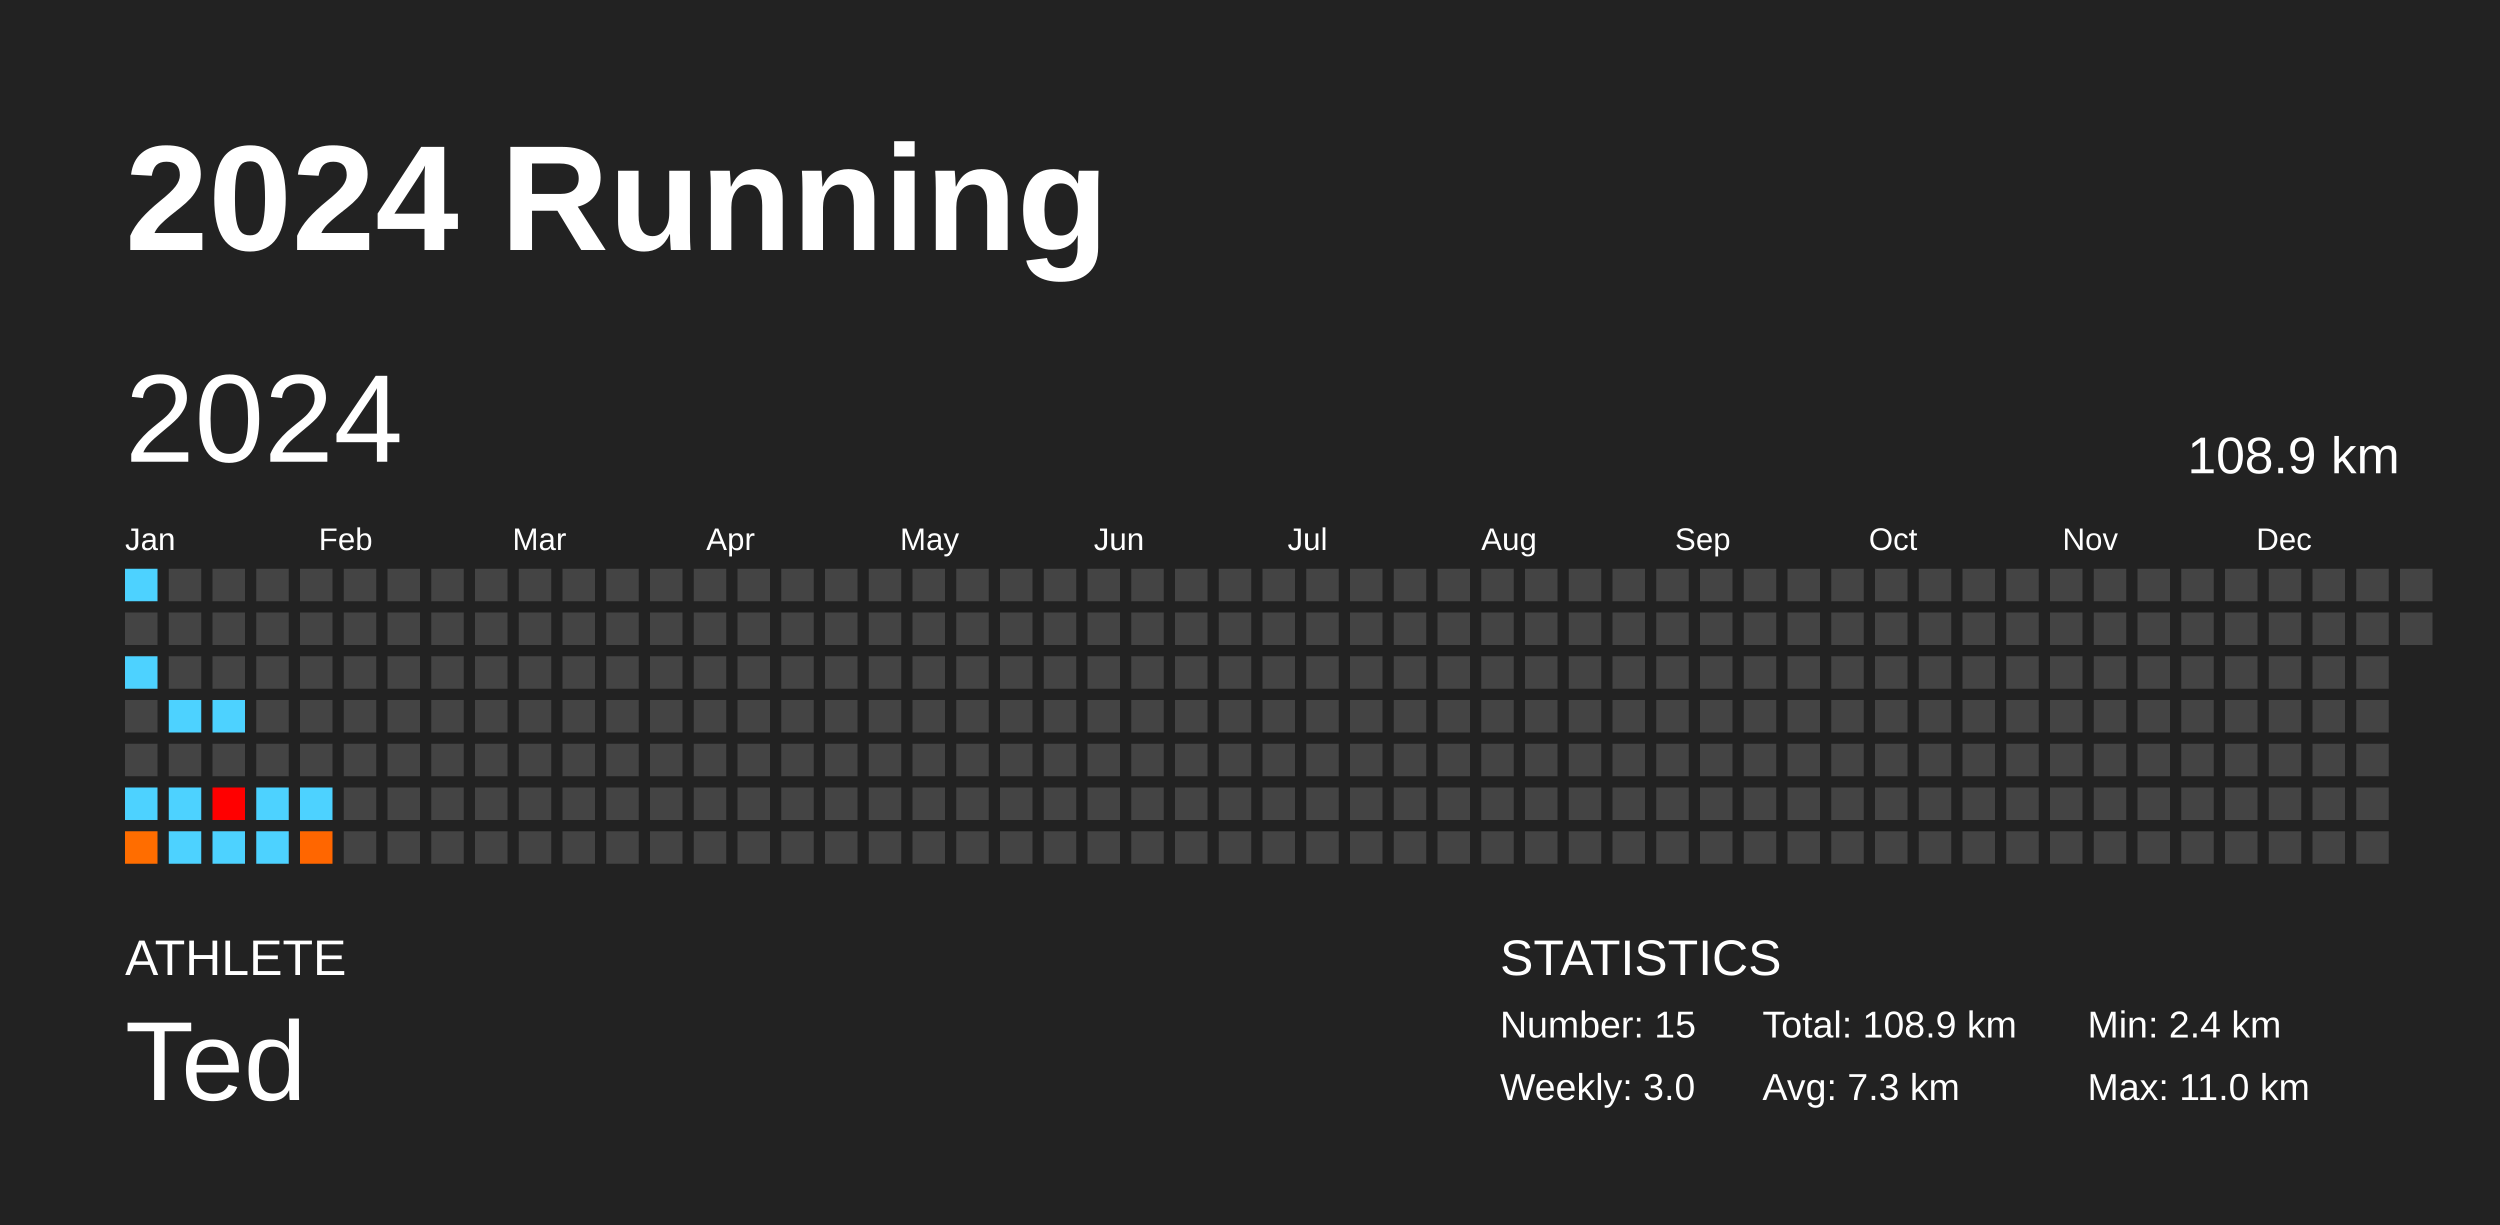
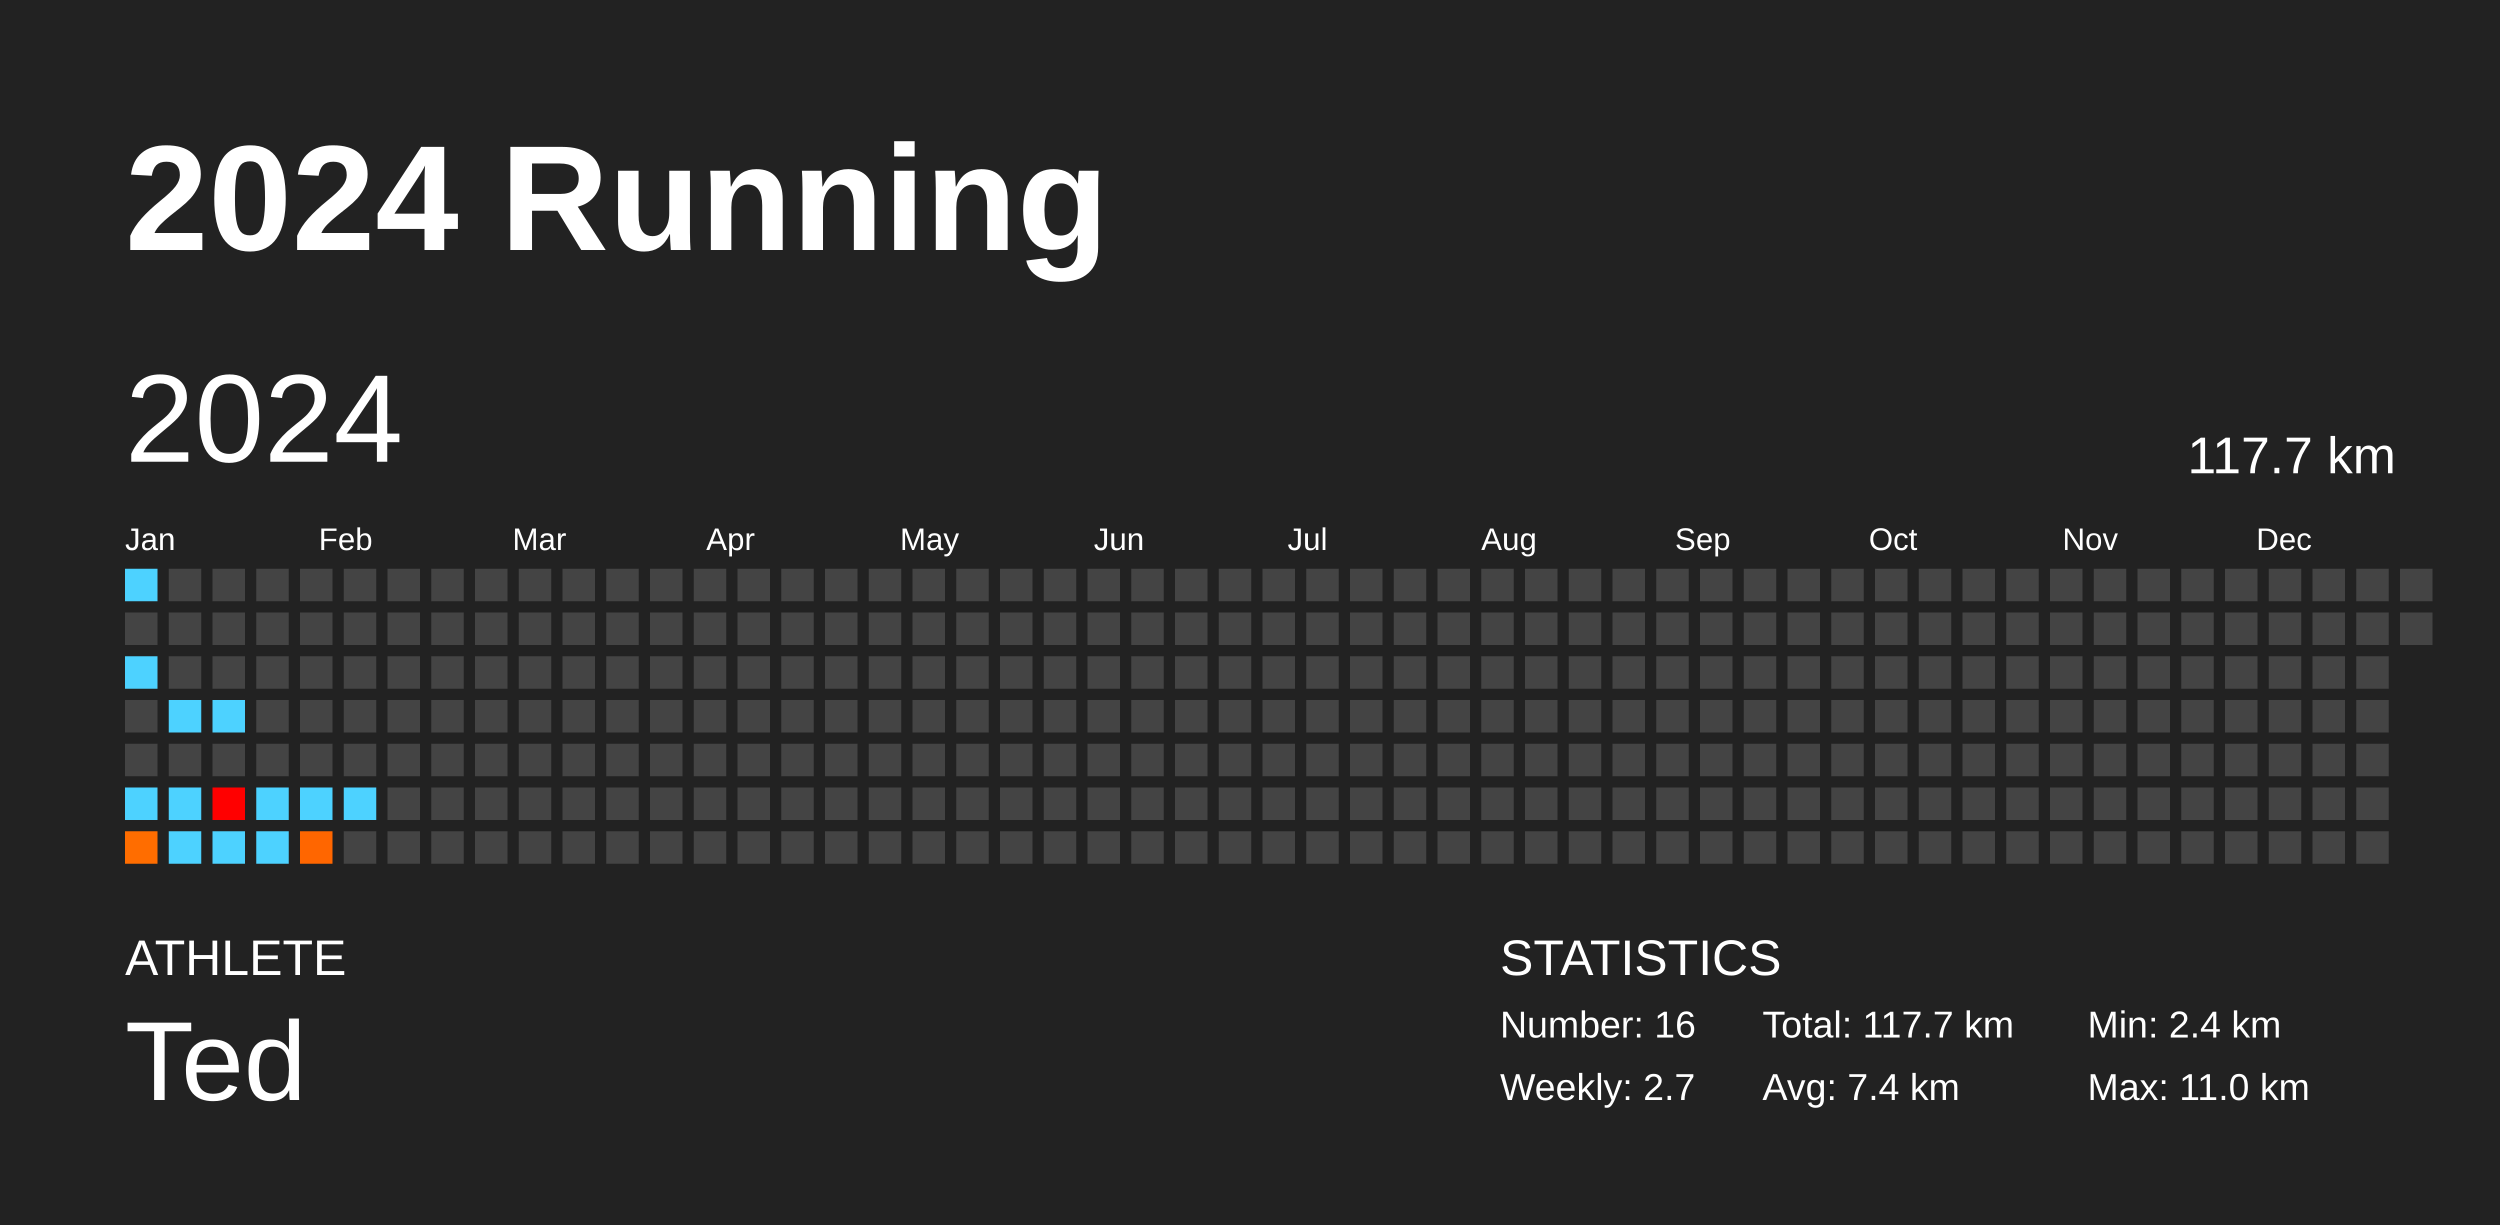
<svg xmlns="http://www.w3.org/2000/svg" baseProfile="full" height="98mm" version="1.1" viewBox="0,0,200,98" width="200mm">
  <defs />
  <rect fill="#222222" height="98" width="200" x="0" y="0" />
  <text fill="#FFFFFF" style="font-size:12px; font-family:Arial; font-weight:bold;" x="10" y="20">2024 Running</text>
  <text fill="#FFFFFF" style="font-size:4px; font-family:Arial" x="10" y="78">ATHLETE</text>
  <text fill="#FFFFFF" style="font-size:9px; font-family:Arial" x="10" y="88">Ted</text>
  <text fill="#FFFFFF" style="font-size:4px; font-family:Arial" x="120" y="78">STATISTICS</text>
-   <text fill="#FFFFFF" style="font-size:3px; font-family:Arial" x="120" y="83">Number: 15</text>
-   <text fill="#FFFFFF" style="font-size:3px; font-family:Arial" x="120" y="88">Weekly: 3.0</text>
-   <text fill="#FFFFFF" style="font-size:3px; font-family:Arial" x="141" y="83">Total: 108.9 km</text>
-   <text fill="#FFFFFF" style="font-size:3px; font-family:Arial" x="141" y="88">Avg: 7.3 km</text>
+   <text fill="#FFFFFF" style="font-size:3px; font-family:Arial" x="120" y="83">Number: 16</text>
+   <text fill="#FFFFFF" style="font-size:3px; font-family:Arial" x="120" y="88">Weekly: 2.7</text>
+   <text fill="#FFFFFF" style="font-size:3px; font-family:Arial" x="141" y="83">Total: 117.7 km</text>
+   <text fill="#FFFFFF" style="font-size:3px; font-family:Arial" x="141" y="88">Avg: 7.4 km</text>
  <text fill="#FFFFFF" style="font-size:3px; font-family:Arial" x="167" y="83">Min: 2.4 km</text>
  <text fill="#FFFFFF" style="font-size:3px; font-family:Arial" x="167" y="88">Max: 11.0 km</text>
  <text dominant-baseline="hanging" fill="#FFFFFF" style="font-size:10.0px; font-family:Arial;" x="10" y="30">2024</text>
-   <text dominant-baseline="hanging" fill="#FFFFFF" style="font-size:4.125px; font-family:Arial;" x="175" y="35">108.9 km</text>
+   <text dominant-baseline="hanging" fill="#FFFFFF" style="font-size:4.125px; font-family:Arial;" x="175" y="35">117.7 km</text>
  <text fill="#FFFFFF" style="font-size:2.5px; font-family:Arial" x="10.0" y="44">Jan</text>
  <text fill="#FFFFFF" style="font-size:2.5px; font-family:Arial" x="25.5" y="44">Feb</text>
  <text fill="#FFFFFF" style="font-size:2.5px; font-family:Arial" x="41.0" y="44">Mar</text>
  <text fill="#FFFFFF" style="font-size:2.5px; font-family:Arial" x="56.5" y="44">Apr</text>
  <text fill="#FFFFFF" style="font-size:2.5px; font-family:Arial" x="72.0" y="44">May</text>
  <text fill="#FFFFFF" style="font-size:2.5px; font-family:Arial" x="87.5" y="44">Jun</text>
  <text fill="#FFFFFF" style="font-size:2.5px; font-family:Arial" x="103.0" y="44">Jul</text>
  <text fill="#FFFFFF" style="font-size:2.5px; font-family:Arial" x="118.5" y="44">Aug</text>
  <text fill="#FFFFFF" style="font-size:2.5px; font-family:Arial" x="134.0" y="44">Sep</text>
  <text fill="#FFFFFF" style="font-size:2.5px; font-family:Arial" x="149.5" y="44">Oct</text>
  <text fill="#FFFFFF" style="font-size:2.5px; font-family:Arial" x="165.0" y="44">Nov</text>
  <text fill="#FFFFFF" style="font-size:2.5px; font-family:Arial" x="180.5" y="44">Dec</text>
  <rect fill="#4dd2ff" height="2.6" width="2.6" x="10.0" y="45.5" />
  <rect fill="#444444" height="2.6" width="2.6" x="10.0" y="49.0" />
  <rect fill="#4dd2ff" height="2.6" width="2.6" x="10.0" y="52.5" />
  <rect fill="#444444" height="2.6" width="2.6" x="10.0" y="56.0" />
  <rect fill="#444444" height="2.6" width="2.6" x="10.0" y="59.5" />
  <rect fill="#4dd2ff" height="2.6" width="2.6" x="10.0" y="63.0" />
  <rect fill="#ff6d00" height="2.6" width="2.6" x="10.0" y="66.5" />
  <rect fill="#444444" height="2.6" width="2.6" x="13.5" y="45.5" />
  <rect fill="#444444" height="2.6" width="2.6" x="13.5" y="49.0" />
  <rect fill="#444444" height="2.6" width="2.6" x="13.5" y="52.5" />
  <rect fill="#4dd2ff" height="2.6" width="2.6" x="13.5" y="56.0" />
  <rect fill="#444444" height="2.6" width="2.6" x="13.5" y="59.5" />
  <rect fill="#4dd2ff" height="2.6" width="2.6" x="13.5" y="63.0" />
  <rect fill="#4dd2ff" height="2.6" width="2.6" x="13.5" y="66.5" />
  <rect fill="#444444" height="2.6" width="2.6" x="17.0" y="45.5" />
  <rect fill="#444444" height="2.6" width="2.6" x="17.0" y="49.0" />
  <rect fill="#444444" height="2.6" width="2.6" x="17.0" y="52.5" />
  <rect fill="#4dd2ff" height="2.6" width="2.6" x="17.0" y="56.0" />
  <rect fill="#444444" height="2.6" width="2.6" x="17.0" y="59.5" />
  <rect fill="#ff0000" height="2.6" width="2.6" x="17.0" y="63.0" />
  <rect fill="#4dd2ff" height="2.6" width="2.6" x="17.0" y="66.5" />
  <rect fill="#444444" height="2.6" width="2.6" x="20.5" y="45.5" />
  <rect fill="#444444" height="2.6" width="2.6" x="20.5" y="49.0" />
  <rect fill="#444444" height="2.6" width="2.6" x="20.5" y="52.5" />
  <rect fill="#444444" height="2.6" width="2.6" x="20.5" y="56.0" />
  <rect fill="#444444" height="2.6" width="2.6" x="20.5" y="59.5" />
  <rect fill="#4dd2ff" height="2.6" width="2.6" x="20.5" y="63.0" />
  <rect fill="#4dd2ff" height="2.6" width="2.6" x="20.5" y="66.5" />
  <rect fill="#444444" height="2.6" width="2.6" x="24.0" y="45.5" />
  <rect fill="#444444" height="2.6" width="2.6" x="24.0" y="49.0" />
  <rect fill="#444444" height="2.6" width="2.6" x="24.0" y="52.5" />
  <rect fill="#444444" height="2.6" width="2.6" x="24.0" y="56.0" />
  <rect fill="#444444" height="2.6" width="2.6" x="24.0" y="59.5" />
  <rect fill="#4dd2ff" height="2.6" width="2.6" x="24.0" y="63.0" />
  <rect fill="#ff6600" height="2.6" width="2.6" x="24.0" y="66.5" />
  <rect fill="#444444" height="2.6" width="2.6" x="27.5" y="45.5" />
  <rect fill="#444444" height="2.6" width="2.6" x="27.5" y="49.0" />
  <rect fill="#444444" height="2.6" width="2.6" x="27.5" y="52.5" />
  <rect fill="#444444" height="2.6" width="2.6" x="27.5" y="56.0" />
  <rect fill="#444444" height="2.6" width="2.6" x="27.5" y="59.5" />
-   <rect fill="#444444" height="2.6" width="2.6" x="27.5" y="63.0" />
+   <rect fill="#4dd2ff" height="2.6" width="2.6" x="27.5" y="63.0" />
  <rect fill="#444444" height="2.6" width="2.6" x="27.5" y="66.5" />
  <rect fill="#444444" height="2.6" width="2.6" x="31.0" y="45.5" />
  <rect fill="#444444" height="2.6" width="2.6" x="31.0" y="49.0" />
  <rect fill="#444444" height="2.6" width="2.6" x="31.0" y="52.5" />
  <rect fill="#444444" height="2.6" width="2.6" x="31.0" y="56.0" />
  <rect fill="#444444" height="2.6" width="2.6" x="31.0" y="59.5" />
  <rect fill="#444444" height="2.6" width="2.6" x="31.0" y="63.0" />
  <rect fill="#444444" height="2.6" width="2.6" x="31.0" y="66.5" />
  <rect fill="#444444" height="2.6" width="2.6" x="34.5" y="45.5" />
  <rect fill="#444444" height="2.6" width="2.6" x="34.5" y="49.0" />
  <rect fill="#444444" height="2.6" width="2.6" x="34.5" y="52.5" />
  <rect fill="#444444" height="2.6" width="2.6" x="34.5" y="56.0" />
  <rect fill="#444444" height="2.6" width="2.6" x="34.5" y="59.5" />
  <rect fill="#444444" height="2.6" width="2.6" x="34.5" y="63.0" />
  <rect fill="#444444" height="2.6" width="2.6" x="34.5" y="66.5" />
  <rect fill="#444444" height="2.6" width="2.6" x="38.0" y="45.5" />
  <rect fill="#444444" height="2.6" width="2.6" x="38.0" y="49.0" />
  <rect fill="#444444" height="2.6" width="2.6" x="38.0" y="52.5" />
  <rect fill="#444444" height="2.6" width="2.6" x="38.0" y="56.0" />
  <rect fill="#444444" height="2.6" width="2.6" x="38.0" y="59.5" />
  <rect fill="#444444" height="2.6" width="2.6" x="38.0" y="63.0" />
  <rect fill="#444444" height="2.6" width="2.6" x="38.0" y="66.5" />
  <rect fill="#444444" height="2.6" width="2.6" x="41.5" y="45.5" />
  <rect fill="#444444" height="2.6" width="2.6" x="41.5" y="49.0" />
  <rect fill="#444444" height="2.6" width="2.6" x="41.5" y="52.5" />
  <rect fill="#444444" height="2.6" width="2.6" x="41.5" y="56.0" />
  <rect fill="#444444" height="2.6" width="2.6" x="41.5" y="59.5" />
  <rect fill="#444444" height="2.6" width="2.6" x="41.5" y="63.0" />
  <rect fill="#444444" height="2.6" width="2.6" x="41.5" y="66.5" />
  <rect fill="#444444" height="2.6" width="2.6" x="45.0" y="45.5" />
  <rect fill="#444444" height="2.6" width="2.6" x="45.0" y="49.0" />
  <rect fill="#444444" height="2.6" width="2.6" x="45.0" y="52.5" />
  <rect fill="#444444" height="2.6" width="2.6" x="45.0" y="56.0" />
  <rect fill="#444444" height="2.6" width="2.6" x="45.0" y="59.5" />
  <rect fill="#444444" height="2.6" width="2.6" x="45.0" y="63.0" />
  <rect fill="#444444" height="2.6" width="2.6" x="45.0" y="66.5" />
  <rect fill="#444444" height="2.6" width="2.6" x="48.5" y="45.5" />
  <rect fill="#444444" height="2.6" width="2.6" x="48.5" y="49.0" />
  <rect fill="#444444" height="2.6" width="2.6" x="48.5" y="52.5" />
  <rect fill="#444444" height="2.6" width="2.6" x="48.5" y="56.0" />
  <rect fill="#444444" height="2.6" width="2.6" x="48.5" y="59.5" />
  <rect fill="#444444" height="2.6" width="2.6" x="48.5" y="63.0" />
  <rect fill="#444444" height="2.6" width="2.6" x="48.5" y="66.5" />
  <rect fill="#444444" height="2.6" width="2.6" x="52.0" y="45.5" />
  <rect fill="#444444" height="2.6" width="2.6" x="52.0" y="49.0" />
  <rect fill="#444444" height="2.6" width="2.6" x="52.0" y="52.5" />
  <rect fill="#444444" height="2.6" width="2.6" x="52.0" y="56.0" />
  <rect fill="#444444" height="2.6" width="2.6" x="52.0" y="59.5" />
  <rect fill="#444444" height="2.6" width="2.6" x="52.0" y="63.0" />
  <rect fill="#444444" height="2.6" width="2.6" x="52.0" y="66.5" />
  <rect fill="#444444" height="2.6" width="2.6" x="55.5" y="45.5" />
  <rect fill="#444444" height="2.6" width="2.6" x="55.5" y="49.0" />
  <rect fill="#444444" height="2.6" width="2.6" x="55.5" y="52.5" />
  <rect fill="#444444" height="2.6" width="2.6" x="55.5" y="56.0" />
  <rect fill="#444444" height="2.6" width="2.6" x="55.5" y="59.5" />
  <rect fill="#444444" height="2.6" width="2.6" x="55.5" y="63.0" />
  <rect fill="#444444" height="2.6" width="2.6" x="55.5" y="66.5" />
  <rect fill="#444444" height="2.6" width="2.6" x="59.0" y="45.5" />
  <rect fill="#444444" height="2.6" width="2.6" x="59.0" y="49.0" />
  <rect fill="#444444" height="2.6" width="2.6" x="59.0" y="52.5" />
  <rect fill="#444444" height="2.6" width="2.6" x="59.0" y="56.0" />
  <rect fill="#444444" height="2.6" width="2.6" x="59.0" y="59.5" />
  <rect fill="#444444" height="2.6" width="2.6" x="59.0" y="63.0" />
  <rect fill="#444444" height="2.6" width="2.6" x="59.0" y="66.5" />
  <rect fill="#444444" height="2.6" width="2.6" x="62.5" y="45.5" />
  <rect fill="#444444" height="2.6" width="2.6" x="62.5" y="49.0" />
  <rect fill="#444444" height="2.6" width="2.6" x="62.5" y="52.5" />
  <rect fill="#444444" height="2.6" width="2.6" x="62.5" y="56.0" />
  <rect fill="#444444" height="2.6" width="2.6" x="62.5" y="59.5" />
  <rect fill="#444444" height="2.6" width="2.6" x="62.5" y="63.0" />
  <rect fill="#444444" height="2.6" width="2.6" x="62.5" y="66.5" />
  <rect fill="#444444" height="2.6" width="2.6" x="66.0" y="45.5" />
  <rect fill="#444444" height="2.6" width="2.6" x="66.0" y="49.0" />
  <rect fill="#444444" height="2.6" width="2.6" x="66.0" y="52.5" />
  <rect fill="#444444" height="2.6" width="2.6" x="66.0" y="56.0" />
  <rect fill="#444444" height="2.6" width="2.6" x="66.0" y="59.5" />
  <rect fill="#444444" height="2.6" width="2.6" x="66.0" y="63.0" />
  <rect fill="#444444" height="2.6" width="2.6" x="66.0" y="66.5" />
  <rect fill="#444444" height="2.6" width="2.6" x="69.5" y="45.5" />
  <rect fill="#444444" height="2.6" width="2.6" x="69.5" y="49.0" />
  <rect fill="#444444" height="2.6" width="2.6" x="69.5" y="52.5" />
  <rect fill="#444444" height="2.6" width="2.6" x="69.5" y="56.0" />
  <rect fill="#444444" height="2.6" width="2.6" x="69.5" y="59.5" />
  <rect fill="#444444" height="2.6" width="2.6" x="69.5" y="63.0" />
  <rect fill="#444444" height="2.6" width="2.6" x="69.5" y="66.5" />
  <rect fill="#444444" height="2.6" width="2.6" x="73.0" y="45.5" />
  <rect fill="#444444" height="2.6" width="2.6" x="73.0" y="49.0" />
  <rect fill="#444444" height="2.6" width="2.6" x="73.0" y="52.5" />
  <rect fill="#444444" height="2.6" width="2.6" x="73.0" y="56.0" />
  <rect fill="#444444" height="2.6" width="2.6" x="73.0" y="59.5" />
  <rect fill="#444444" height="2.6" width="2.6" x="73.0" y="63.0" />
  <rect fill="#444444" height="2.6" width="2.6" x="73.0" y="66.5" />
  <rect fill="#444444" height="2.6" width="2.6" x="76.5" y="45.5" />
  <rect fill="#444444" height="2.6" width="2.6" x="76.5" y="49.0" />
  <rect fill="#444444" height="2.6" width="2.6" x="76.5" y="52.5" />
  <rect fill="#444444" height="2.6" width="2.6" x="76.5" y="56.0" />
  <rect fill="#444444" height="2.6" width="2.6" x="76.5" y="59.5" />
  <rect fill="#444444" height="2.6" width="2.6" x="76.5" y="63.0" />
  <rect fill="#444444" height="2.6" width="2.6" x="76.5" y="66.5" />
  <rect fill="#444444" height="2.6" width="2.6" x="80.0" y="45.5" />
  <rect fill="#444444" height="2.6" width="2.6" x="80.0" y="49.0" />
  <rect fill="#444444" height="2.6" width="2.6" x="80.0" y="52.5" />
  <rect fill="#444444" height="2.6" width="2.6" x="80.0" y="56.0" />
  <rect fill="#444444" height="2.6" width="2.6" x="80.0" y="59.5" />
  <rect fill="#444444" height="2.6" width="2.6" x="80.0" y="63.0" />
  <rect fill="#444444" height="2.6" width="2.6" x="80.0" y="66.5" />
  <rect fill="#444444" height="2.6" width="2.6" x="83.5" y="45.5" />
  <rect fill="#444444" height="2.6" width="2.6" x="83.5" y="49.0" />
  <rect fill="#444444" height="2.6" width="2.6" x="83.5" y="52.5" />
  <rect fill="#444444" height="2.6" width="2.6" x="83.5" y="56.0" />
  <rect fill="#444444" height="2.6" width="2.6" x="83.5" y="59.5" />
  <rect fill="#444444" height="2.6" width="2.6" x="83.5" y="63.0" />
  <rect fill="#444444" height="2.6" width="2.6" x="83.5" y="66.5" />
  <rect fill="#444444" height="2.6" width="2.6" x="87.0" y="45.5" />
  <rect fill="#444444" height="2.6" width="2.6" x="87.0" y="49.0" />
  <rect fill="#444444" height="2.6" width="2.6" x="87.0" y="52.5" />
  <rect fill="#444444" height="2.6" width="2.6" x="87.0" y="56.0" />
  <rect fill="#444444" height="2.6" width="2.6" x="87.0" y="59.5" />
  <rect fill="#444444" height="2.6" width="2.6" x="87.0" y="63.0" />
  <rect fill="#444444" height="2.6" width="2.6" x="87.0" y="66.5" />
  <rect fill="#444444" height="2.6" width="2.6" x="90.5" y="45.5" />
  <rect fill="#444444" height="2.6" width="2.6" x="90.5" y="49.0" />
  <rect fill="#444444" height="2.6" width="2.6" x="90.5" y="52.5" />
  <rect fill="#444444" height="2.6" width="2.6" x="90.5" y="56.0" />
  <rect fill="#444444" height="2.6" width="2.6" x="90.5" y="59.5" />
  <rect fill="#444444" height="2.6" width="2.6" x="90.5" y="63.0" />
  <rect fill="#444444" height="2.6" width="2.6" x="90.5" y="66.5" />
  <rect fill="#444444" height="2.6" width="2.6" x="94.0" y="45.5" />
  <rect fill="#444444" height="2.6" width="2.6" x="94.0" y="49.0" />
  <rect fill="#444444" height="2.6" width="2.6" x="94.0" y="52.5" />
  <rect fill="#444444" height="2.6" width="2.6" x="94.0" y="56.0" />
  <rect fill="#444444" height="2.6" width="2.6" x="94.0" y="59.5" />
  <rect fill="#444444" height="2.6" width="2.6" x="94.0" y="63.0" />
  <rect fill="#444444" height="2.6" width="2.6" x="94.0" y="66.5" />
  <rect fill="#444444" height="2.6" width="2.6" x="97.5" y="45.5" />
  <rect fill="#444444" height="2.6" width="2.6" x="97.5" y="49.0" />
  <rect fill="#444444" height="2.6" width="2.6" x="97.5" y="52.5" />
  <rect fill="#444444" height="2.6" width="2.6" x="97.5" y="56.0" />
  <rect fill="#444444" height="2.6" width="2.6" x="97.5" y="59.5" />
  <rect fill="#444444" height="2.6" width="2.6" x="97.5" y="63.0" />
  <rect fill="#444444" height="2.6" width="2.6" x="97.5" y="66.5" />
  <rect fill="#444444" height="2.6" width="2.6" x="101.0" y="45.5" />
  <rect fill="#444444" height="2.6" width="2.6" x="101.0" y="49.0" />
  <rect fill="#444444" height="2.6" width="2.6" x="101.0" y="52.5" />
  <rect fill="#444444" height="2.6" width="2.6" x="101.0" y="56.0" />
  <rect fill="#444444" height="2.6" width="2.6" x="101.0" y="59.5" />
  <rect fill="#444444" height="2.6" width="2.6" x="101.0" y="63.0" />
  <rect fill="#444444" height="2.6" width="2.6" x="101.0" y="66.5" />
  <rect fill="#444444" height="2.6" width="2.6" x="104.5" y="45.5" />
  <rect fill="#444444" height="2.6" width="2.6" x="104.5" y="49.0" />
  <rect fill="#444444" height="2.6" width="2.6" x="104.5" y="52.5" />
  <rect fill="#444444" height="2.6" width="2.6" x="104.5" y="56.0" />
  <rect fill="#444444" height="2.6" width="2.6" x="104.5" y="59.5" />
  <rect fill="#444444" height="2.6" width="2.6" x="104.5" y="63.0" />
  <rect fill="#444444" height="2.6" width="2.6" x="104.5" y="66.5" />
  <rect fill="#444444" height="2.6" width="2.6" x="108.0" y="45.5" />
  <rect fill="#444444" height="2.6" width="2.6" x="108.0" y="49.0" />
  <rect fill="#444444" height="2.6" width="2.6" x="108.0" y="52.5" />
  <rect fill="#444444" height="2.6" width="2.6" x="108.0" y="56.0" />
  <rect fill="#444444" height="2.6" width="2.6" x="108.0" y="59.5" />
  <rect fill="#444444" height="2.6" width="2.6" x="108.0" y="63.0" />
  <rect fill="#444444" height="2.6" width="2.6" x="108.0" y="66.5" />
  <rect fill="#444444" height="2.6" width="2.6" x="111.5" y="45.5" />
  <rect fill="#444444" height="2.6" width="2.6" x="111.5" y="49.0" />
  <rect fill="#444444" height="2.6" width="2.6" x="111.5" y="52.5" />
  <rect fill="#444444" height="2.6" width="2.6" x="111.5" y="56.0" />
  <rect fill="#444444" height="2.6" width="2.6" x="111.5" y="59.5" />
  <rect fill="#444444" height="2.6" width="2.6" x="111.5" y="63.0" />
  <rect fill="#444444" height="2.6" width="2.6" x="111.5" y="66.5" />
  <rect fill="#444444" height="2.6" width="2.6" x="115.0" y="45.5" />
  <rect fill="#444444" height="2.6" width="2.6" x="115.0" y="49.0" />
  <rect fill="#444444" height="2.6" width="2.6" x="115.0" y="52.5" />
  <rect fill="#444444" height="2.6" width="2.6" x="115.0" y="56.0" />
  <rect fill="#444444" height="2.6" width="2.6" x="115.0" y="59.5" />
  <rect fill="#444444" height="2.6" width="2.6" x="115.0" y="63.0" />
  <rect fill="#444444" height="2.6" width="2.6" x="115.0" y="66.5" />
  <rect fill="#444444" height="2.6" width="2.6" x="118.5" y="45.5" />
  <rect fill="#444444" height="2.6" width="2.6" x="118.5" y="49.0" />
  <rect fill="#444444" height="2.6" width="2.6" x="118.5" y="52.5" />
  <rect fill="#444444" height="2.6" width="2.6" x="118.5" y="56.0" />
  <rect fill="#444444" height="2.6" width="2.6" x="118.5" y="59.5" />
  <rect fill="#444444" height="2.6" width="2.6" x="118.5" y="63.0" />
  <rect fill="#444444" height="2.6" width="2.6" x="118.5" y="66.5" />
  <rect fill="#444444" height="2.6" width="2.6" x="122.0" y="45.5" />
  <rect fill="#444444" height="2.6" width="2.6" x="122.0" y="49.0" />
  <rect fill="#444444" height="2.6" width="2.6" x="122.0" y="52.5" />
  <rect fill="#444444" height="2.6" width="2.6" x="122.0" y="56.0" />
  <rect fill="#444444" height="2.6" width="2.6" x="122.0" y="59.5" />
  <rect fill="#444444" height="2.6" width="2.6" x="122.0" y="63.0" />
  <rect fill="#444444" height="2.6" width="2.6" x="122.0" y="66.5" />
  <rect fill="#444444" height="2.6" width="2.6" x="125.5" y="45.5" />
  <rect fill="#444444" height="2.6" width="2.6" x="125.5" y="49.0" />
  <rect fill="#444444" height="2.6" width="2.6" x="125.5" y="52.5" />
  <rect fill="#444444" height="2.6" width="2.6" x="125.5" y="56.0" />
  <rect fill="#444444" height="2.6" width="2.6" x="125.5" y="59.5" />
  <rect fill="#444444" height="2.6" width="2.6" x="125.5" y="63.0" />
  <rect fill="#444444" height="2.6" width="2.6" x="125.5" y="66.5" />
  <rect fill="#444444" height="2.6" width="2.6" x="129.0" y="45.5" />
  <rect fill="#444444" height="2.6" width="2.6" x="129.0" y="49.0" />
  <rect fill="#444444" height="2.6" width="2.6" x="129.0" y="52.5" />
  <rect fill="#444444" height="2.6" width="2.6" x="129.0" y="56.0" />
  <rect fill="#444444" height="2.6" width="2.6" x="129.0" y="59.5" />
  <rect fill="#444444" height="2.6" width="2.6" x="129.0" y="63.0" />
  <rect fill="#444444" height="2.6" width="2.6" x="129.0" y="66.5" />
  <rect fill="#444444" height="2.6" width="2.6" x="132.5" y="45.5" />
  <rect fill="#444444" height="2.6" width="2.6" x="132.5" y="49.0" />
  <rect fill="#444444" height="2.6" width="2.6" x="132.5" y="52.5" />
  <rect fill="#444444" height="2.6" width="2.6" x="132.5" y="56.0" />
  <rect fill="#444444" height="2.6" width="2.6" x="132.5" y="59.5" />
  <rect fill="#444444" height="2.6" width="2.6" x="132.5" y="63.0" />
  <rect fill="#444444" height="2.6" width="2.6" x="132.5" y="66.5" />
  <rect fill="#444444" height="2.6" width="2.6" x="136.0" y="45.5" />
  <rect fill="#444444" height="2.6" width="2.6" x="136.0" y="49.0" />
  <rect fill="#444444" height="2.6" width="2.6" x="136.0" y="52.5" />
  <rect fill="#444444" height="2.6" width="2.6" x="136.0" y="56.0" />
  <rect fill="#444444" height="2.6" width="2.6" x="136.0" y="59.5" />
  <rect fill="#444444" height="2.6" width="2.6" x="136.0" y="63.0" />
  <rect fill="#444444" height="2.6" width="2.6" x="136.0" y="66.5" />
  <rect fill="#444444" height="2.6" width="2.6" x="139.5" y="45.5" />
  <rect fill="#444444" height="2.6" width="2.6" x="139.5" y="49.0" />
  <rect fill="#444444" height="2.6" width="2.6" x="139.5" y="52.5" />
  <rect fill="#444444" height="2.6" width="2.6" x="139.5" y="56.0" />
  <rect fill="#444444" height="2.6" width="2.6" x="139.5" y="59.5" />
  <rect fill="#444444" height="2.6" width="2.6" x="139.5" y="63.0" />
  <rect fill="#444444" height="2.6" width="2.6" x="139.5" y="66.5" />
  <rect fill="#444444" height="2.6" width="2.6" x="143.0" y="45.5" />
  <rect fill="#444444" height="2.6" width="2.6" x="143.0" y="49.0" />
  <rect fill="#444444" height="2.6" width="2.6" x="143.0" y="52.5" />
  <rect fill="#444444" height="2.6" width="2.6" x="143.0" y="56.0" />
  <rect fill="#444444" height="2.6" width="2.6" x="143.0" y="59.5" />
  <rect fill="#444444" height="2.6" width="2.6" x="143.0" y="63.0" />
  <rect fill="#444444" height="2.6" width="2.6" x="143.0" y="66.5" />
  <rect fill="#444444" height="2.6" width="2.6" x="146.5" y="45.5" />
  <rect fill="#444444" height="2.6" width="2.6" x="146.5" y="49.0" />
  <rect fill="#444444" height="2.6" width="2.6" x="146.5" y="52.5" />
  <rect fill="#444444" height="2.6" width="2.6" x="146.5" y="56.0" />
  <rect fill="#444444" height="2.6" width="2.6" x="146.5" y="59.5" />
  <rect fill="#444444" height="2.6" width="2.6" x="146.5" y="63.0" />
  <rect fill="#444444" height="2.6" width="2.6" x="146.5" y="66.5" />
  <rect fill="#444444" height="2.6" width="2.6" x="150.0" y="45.5" />
  <rect fill="#444444" height="2.6" width="2.6" x="150.0" y="49.0" />
  <rect fill="#444444" height="2.6" width="2.6" x="150.0" y="52.5" />
  <rect fill="#444444" height="2.6" width="2.6" x="150.0" y="56.0" />
  <rect fill="#444444" height="2.6" width="2.6" x="150.0" y="59.5" />
  <rect fill="#444444" height="2.6" width="2.6" x="150.0" y="63.0" />
  <rect fill="#444444" height="2.6" width="2.6" x="150.0" y="66.5" />
  <rect fill="#444444" height="2.6" width="2.6" x="153.5" y="45.5" />
  <rect fill="#444444" height="2.6" width="2.6" x="153.5" y="49.0" />
  <rect fill="#444444" height="2.6" width="2.6" x="153.5" y="52.5" />
  <rect fill="#444444" height="2.6" width="2.6" x="153.5" y="56.0" />
  <rect fill="#444444" height="2.6" width="2.6" x="153.5" y="59.5" />
  <rect fill="#444444" height="2.6" width="2.6" x="153.5" y="63.0" />
  <rect fill="#444444" height="2.6" width="2.6" x="153.5" y="66.5" />
  <rect fill="#444444" height="2.6" width="2.6" x="157.0" y="45.5" />
  <rect fill="#444444" height="2.6" width="2.6" x="157.0" y="49.0" />
  <rect fill="#444444" height="2.6" width="2.6" x="157.0" y="52.5" />
  <rect fill="#444444" height="2.6" width="2.6" x="157.0" y="56.0" />
  <rect fill="#444444" height="2.6" width="2.6" x="157.0" y="59.5" />
  <rect fill="#444444" height="2.6" width="2.6" x="157.0" y="63.0" />
  <rect fill="#444444" height="2.6" width="2.6" x="157.0" y="66.5" />
  <rect fill="#444444" height="2.6" width="2.6" x="160.5" y="45.5" />
  <rect fill="#444444" height="2.6" width="2.6" x="160.5" y="49.0" />
  <rect fill="#444444" height="2.6" width="2.6" x="160.5" y="52.5" />
  <rect fill="#444444" height="2.6" width="2.6" x="160.5" y="56.0" />
  <rect fill="#444444" height="2.6" width="2.6" x="160.5" y="59.5" />
  <rect fill="#444444" height="2.6" width="2.6" x="160.5" y="63.0" />
  <rect fill="#444444" height="2.6" width="2.6" x="160.5" y="66.5" />
  <rect fill="#444444" height="2.6" width="2.6" x="164.0" y="45.5" />
  <rect fill="#444444" height="2.6" width="2.6" x="164.0" y="49.0" />
  <rect fill="#444444" height="2.6" width="2.6" x="164.0" y="52.5" />
  <rect fill="#444444" height="2.6" width="2.6" x="164.0" y="56.0" />
  <rect fill="#444444" height="2.6" width="2.6" x="164.0" y="59.5" />
  <rect fill="#444444" height="2.6" width="2.6" x="164.0" y="63.0" />
  <rect fill="#444444" height="2.6" width="2.6" x="164.0" y="66.5" />
  <rect fill="#444444" height="2.6" width="2.6" x="167.5" y="45.5" />
  <rect fill="#444444" height="2.6" width="2.6" x="167.5" y="49.0" />
  <rect fill="#444444" height="2.6" width="2.6" x="167.5" y="52.5" />
  <rect fill="#444444" height="2.6" width="2.6" x="167.5" y="56.0" />
  <rect fill="#444444" height="2.6" width="2.6" x="167.5" y="59.5" />
  <rect fill="#444444" height="2.6" width="2.6" x="167.5" y="63.0" />
  <rect fill="#444444" height="2.6" width="2.6" x="167.5" y="66.5" />
  <rect fill="#444444" height="2.6" width="2.6" x="171.0" y="45.5" />
  <rect fill="#444444" height="2.6" width="2.6" x="171.0" y="49.0" />
  <rect fill="#444444" height="2.6" width="2.6" x="171.0" y="52.5" />
  <rect fill="#444444" height="2.6" width="2.6" x="171.0" y="56.0" />
  <rect fill="#444444" height="2.6" width="2.6" x="171.0" y="59.5" />
  <rect fill="#444444" height="2.6" width="2.6" x="171.0" y="63.0" />
  <rect fill="#444444" height="2.6" width="2.6" x="171.0" y="66.5" />
  <rect fill="#444444" height="2.6" width="2.6" x="174.5" y="45.5" />
  <rect fill="#444444" height="2.6" width="2.6" x="174.5" y="49.0" />
  <rect fill="#444444" height="2.6" width="2.6" x="174.5" y="52.5" />
  <rect fill="#444444" height="2.6" width="2.6" x="174.5" y="56.0" />
  <rect fill="#444444" height="2.6" width="2.6" x="174.5" y="59.5" />
  <rect fill="#444444" height="2.6" width="2.6" x="174.5" y="63.0" />
  <rect fill="#444444" height="2.6" width="2.6" x="174.5" y="66.5" />
  <rect fill="#444444" height="2.6" width="2.6" x="178.0" y="45.5" />
  <rect fill="#444444" height="2.6" width="2.6" x="178.0" y="49.0" />
  <rect fill="#444444" height="2.6" width="2.6" x="178.0" y="52.5" />
  <rect fill="#444444" height="2.6" width="2.6" x="178.0" y="56.0" />
  <rect fill="#444444" height="2.6" width="2.6" x="178.0" y="59.5" />
  <rect fill="#444444" height="2.6" width="2.6" x="178.0" y="63.0" />
  <rect fill="#444444" height="2.6" width="2.6" x="178.0" y="66.5" />
  <rect fill="#444444" height="2.6" width="2.6" x="181.5" y="45.5" />
  <rect fill="#444444" height="2.6" width="2.6" x="181.5" y="49.0" />
  <rect fill="#444444" height="2.6" width="2.6" x="181.5" y="52.5" />
  <rect fill="#444444" height="2.6" width="2.6" x="181.5" y="56.0" />
  <rect fill="#444444" height="2.6" width="2.6" x="181.5" y="59.5" />
  <rect fill="#444444" height="2.6" width="2.6" x="181.5" y="63.0" />
  <rect fill="#444444" height="2.6" width="2.6" x="181.5" y="66.5" />
  <rect fill="#444444" height="2.6" width="2.6" x="185.0" y="45.5" />
  <rect fill="#444444" height="2.6" width="2.6" x="185.0" y="49.0" />
  <rect fill="#444444" height="2.6" width="2.6" x="185.0" y="52.5" />
  <rect fill="#444444" height="2.6" width="2.6" x="185.0" y="56.0" />
  <rect fill="#444444" height="2.6" width="2.6" x="185.0" y="59.5" />
  <rect fill="#444444" height="2.6" width="2.6" x="185.0" y="63.0" />
  <rect fill="#444444" height="2.6" width="2.6" x="185.0" y="66.5" />
  <rect fill="#444444" height="2.6" width="2.6" x="188.5" y="45.5" />
  <rect fill="#444444" height="2.6" width="2.6" x="188.5" y="49.0" />
  <rect fill="#444444" height="2.6" width="2.6" x="188.5" y="52.5" />
  <rect fill="#444444" height="2.6" width="2.6" x="188.5" y="56.0" />
  <rect fill="#444444" height="2.6" width="2.6" x="188.5" y="59.5" />
  <rect fill="#444444" height="2.6" width="2.6" x="188.5" y="63.0" />
  <rect fill="#444444" height="2.6" width="2.6" x="188.5" y="66.5" />
  <rect fill="#444444" height="2.6" width="2.6" x="192.0" y="45.5" />
  <rect fill="#444444" height="2.6" width="2.6" x="192.0" y="49.0" />
</svg>
